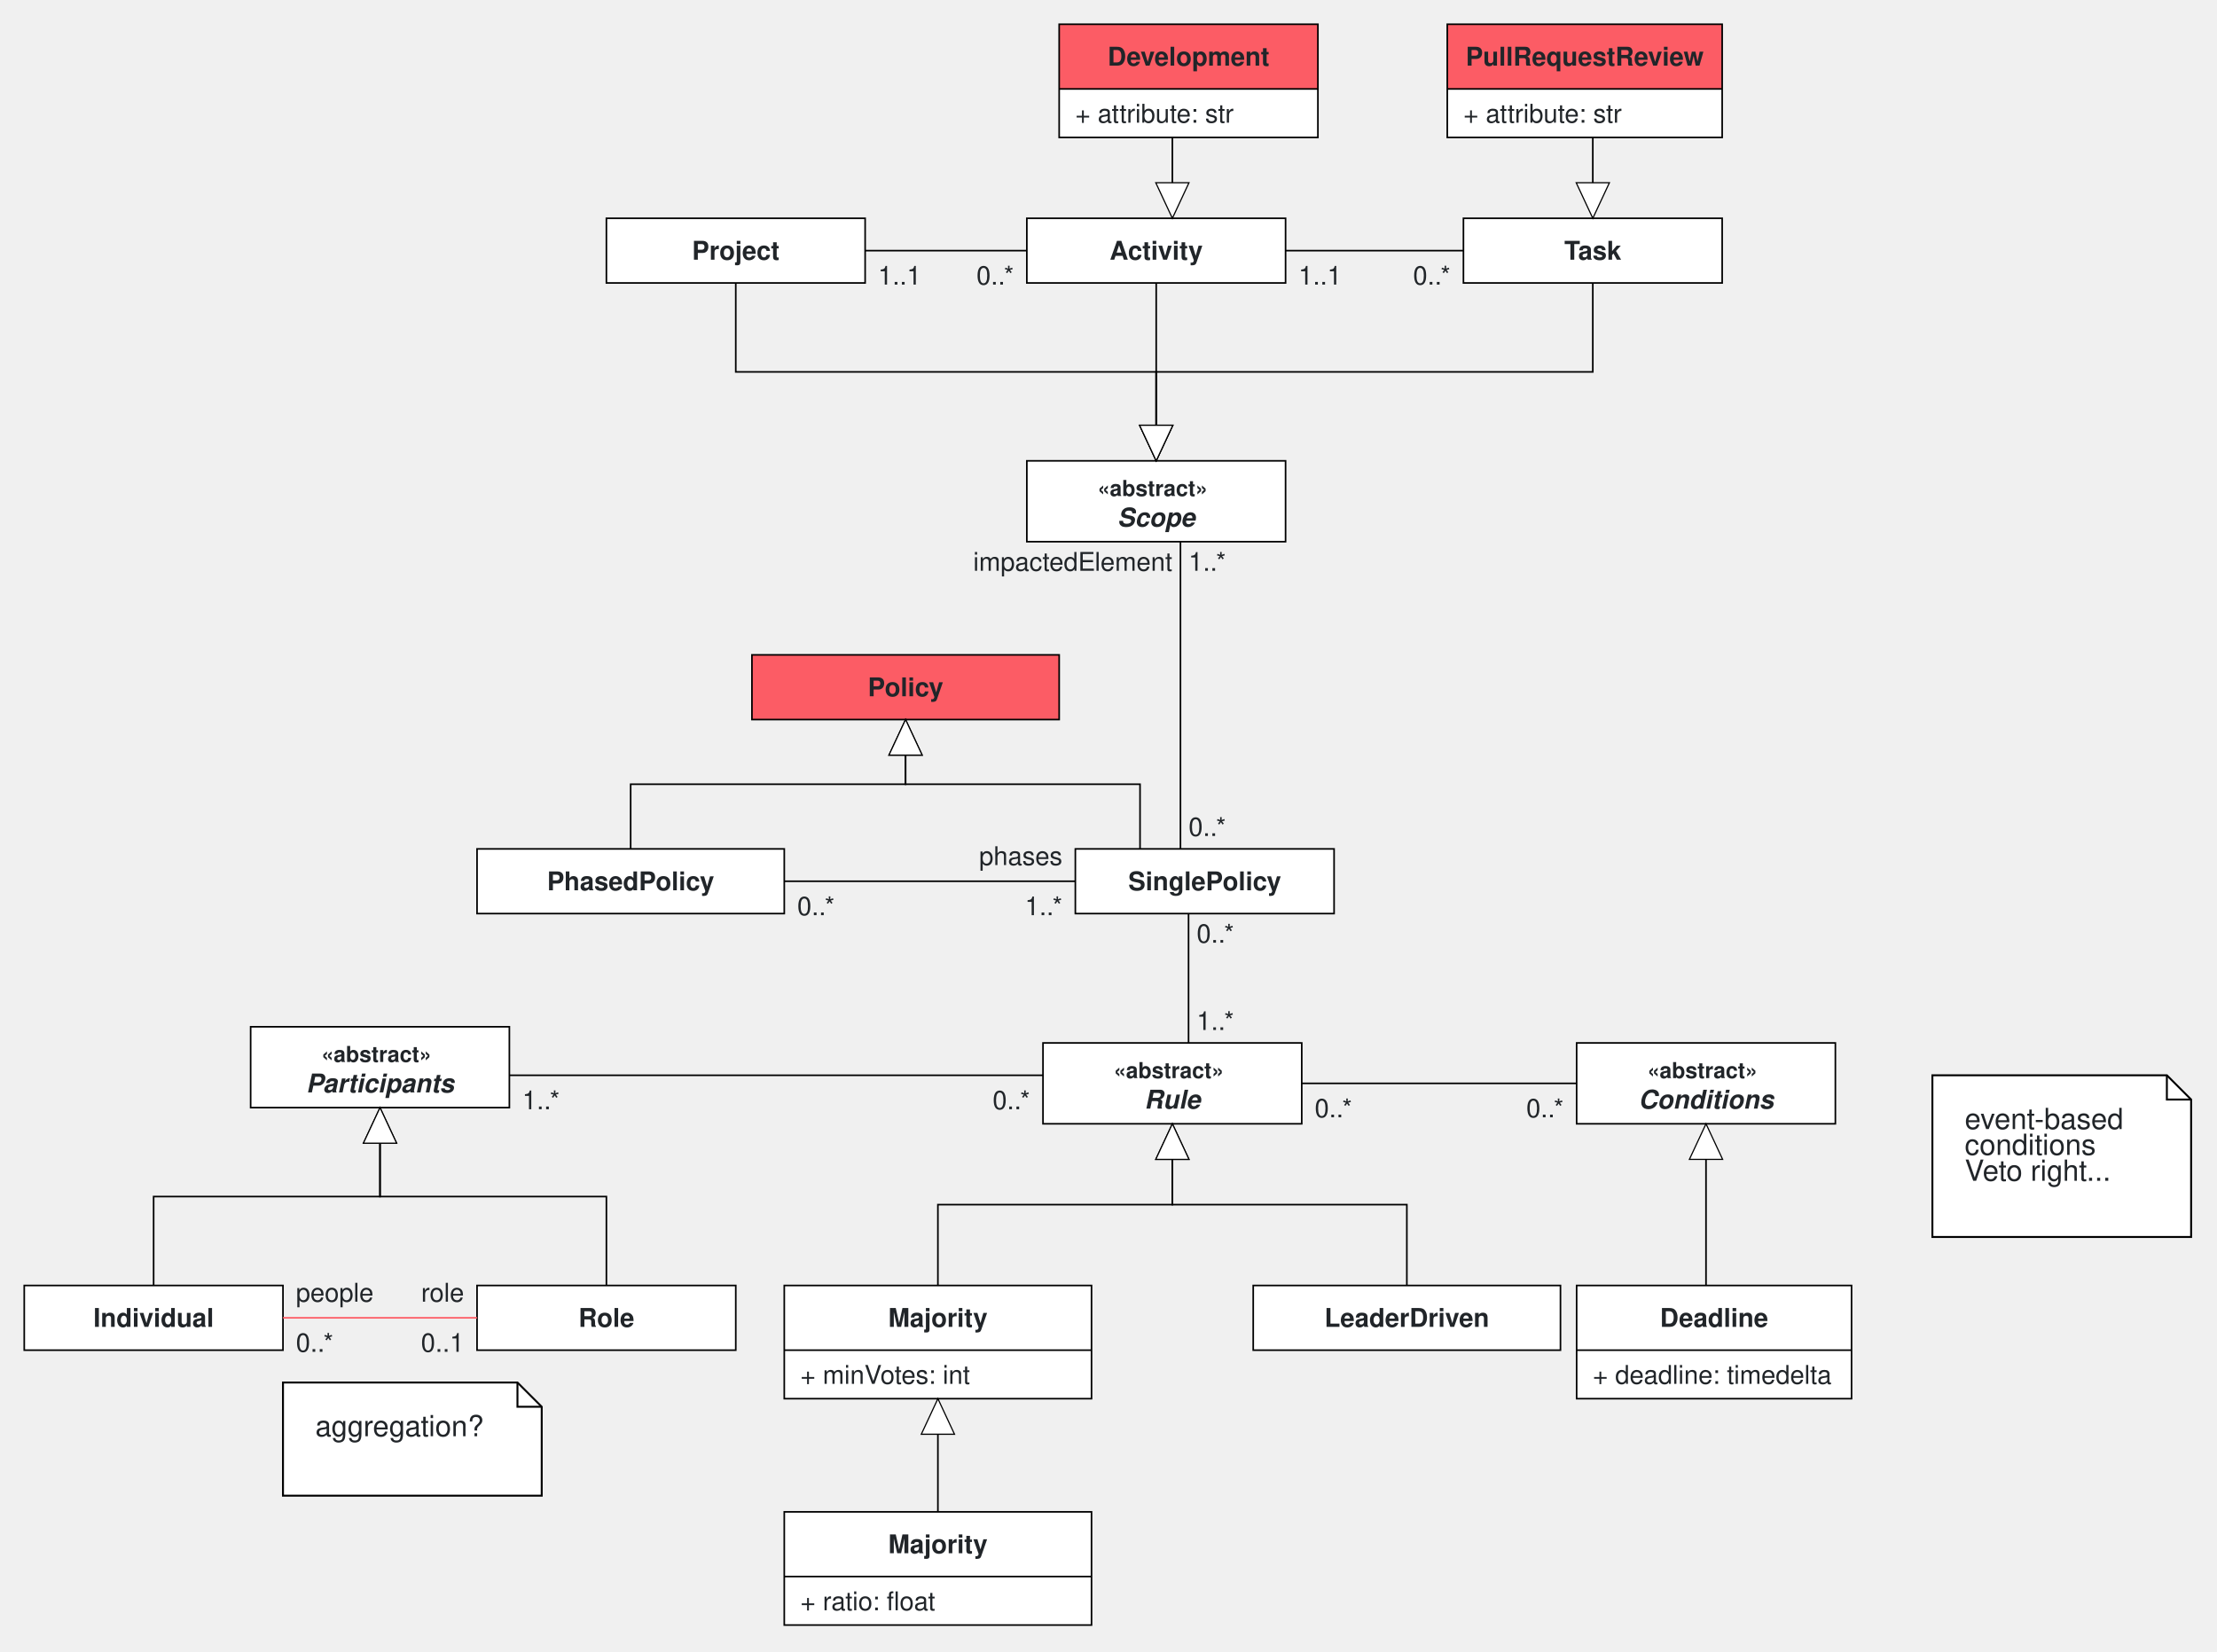
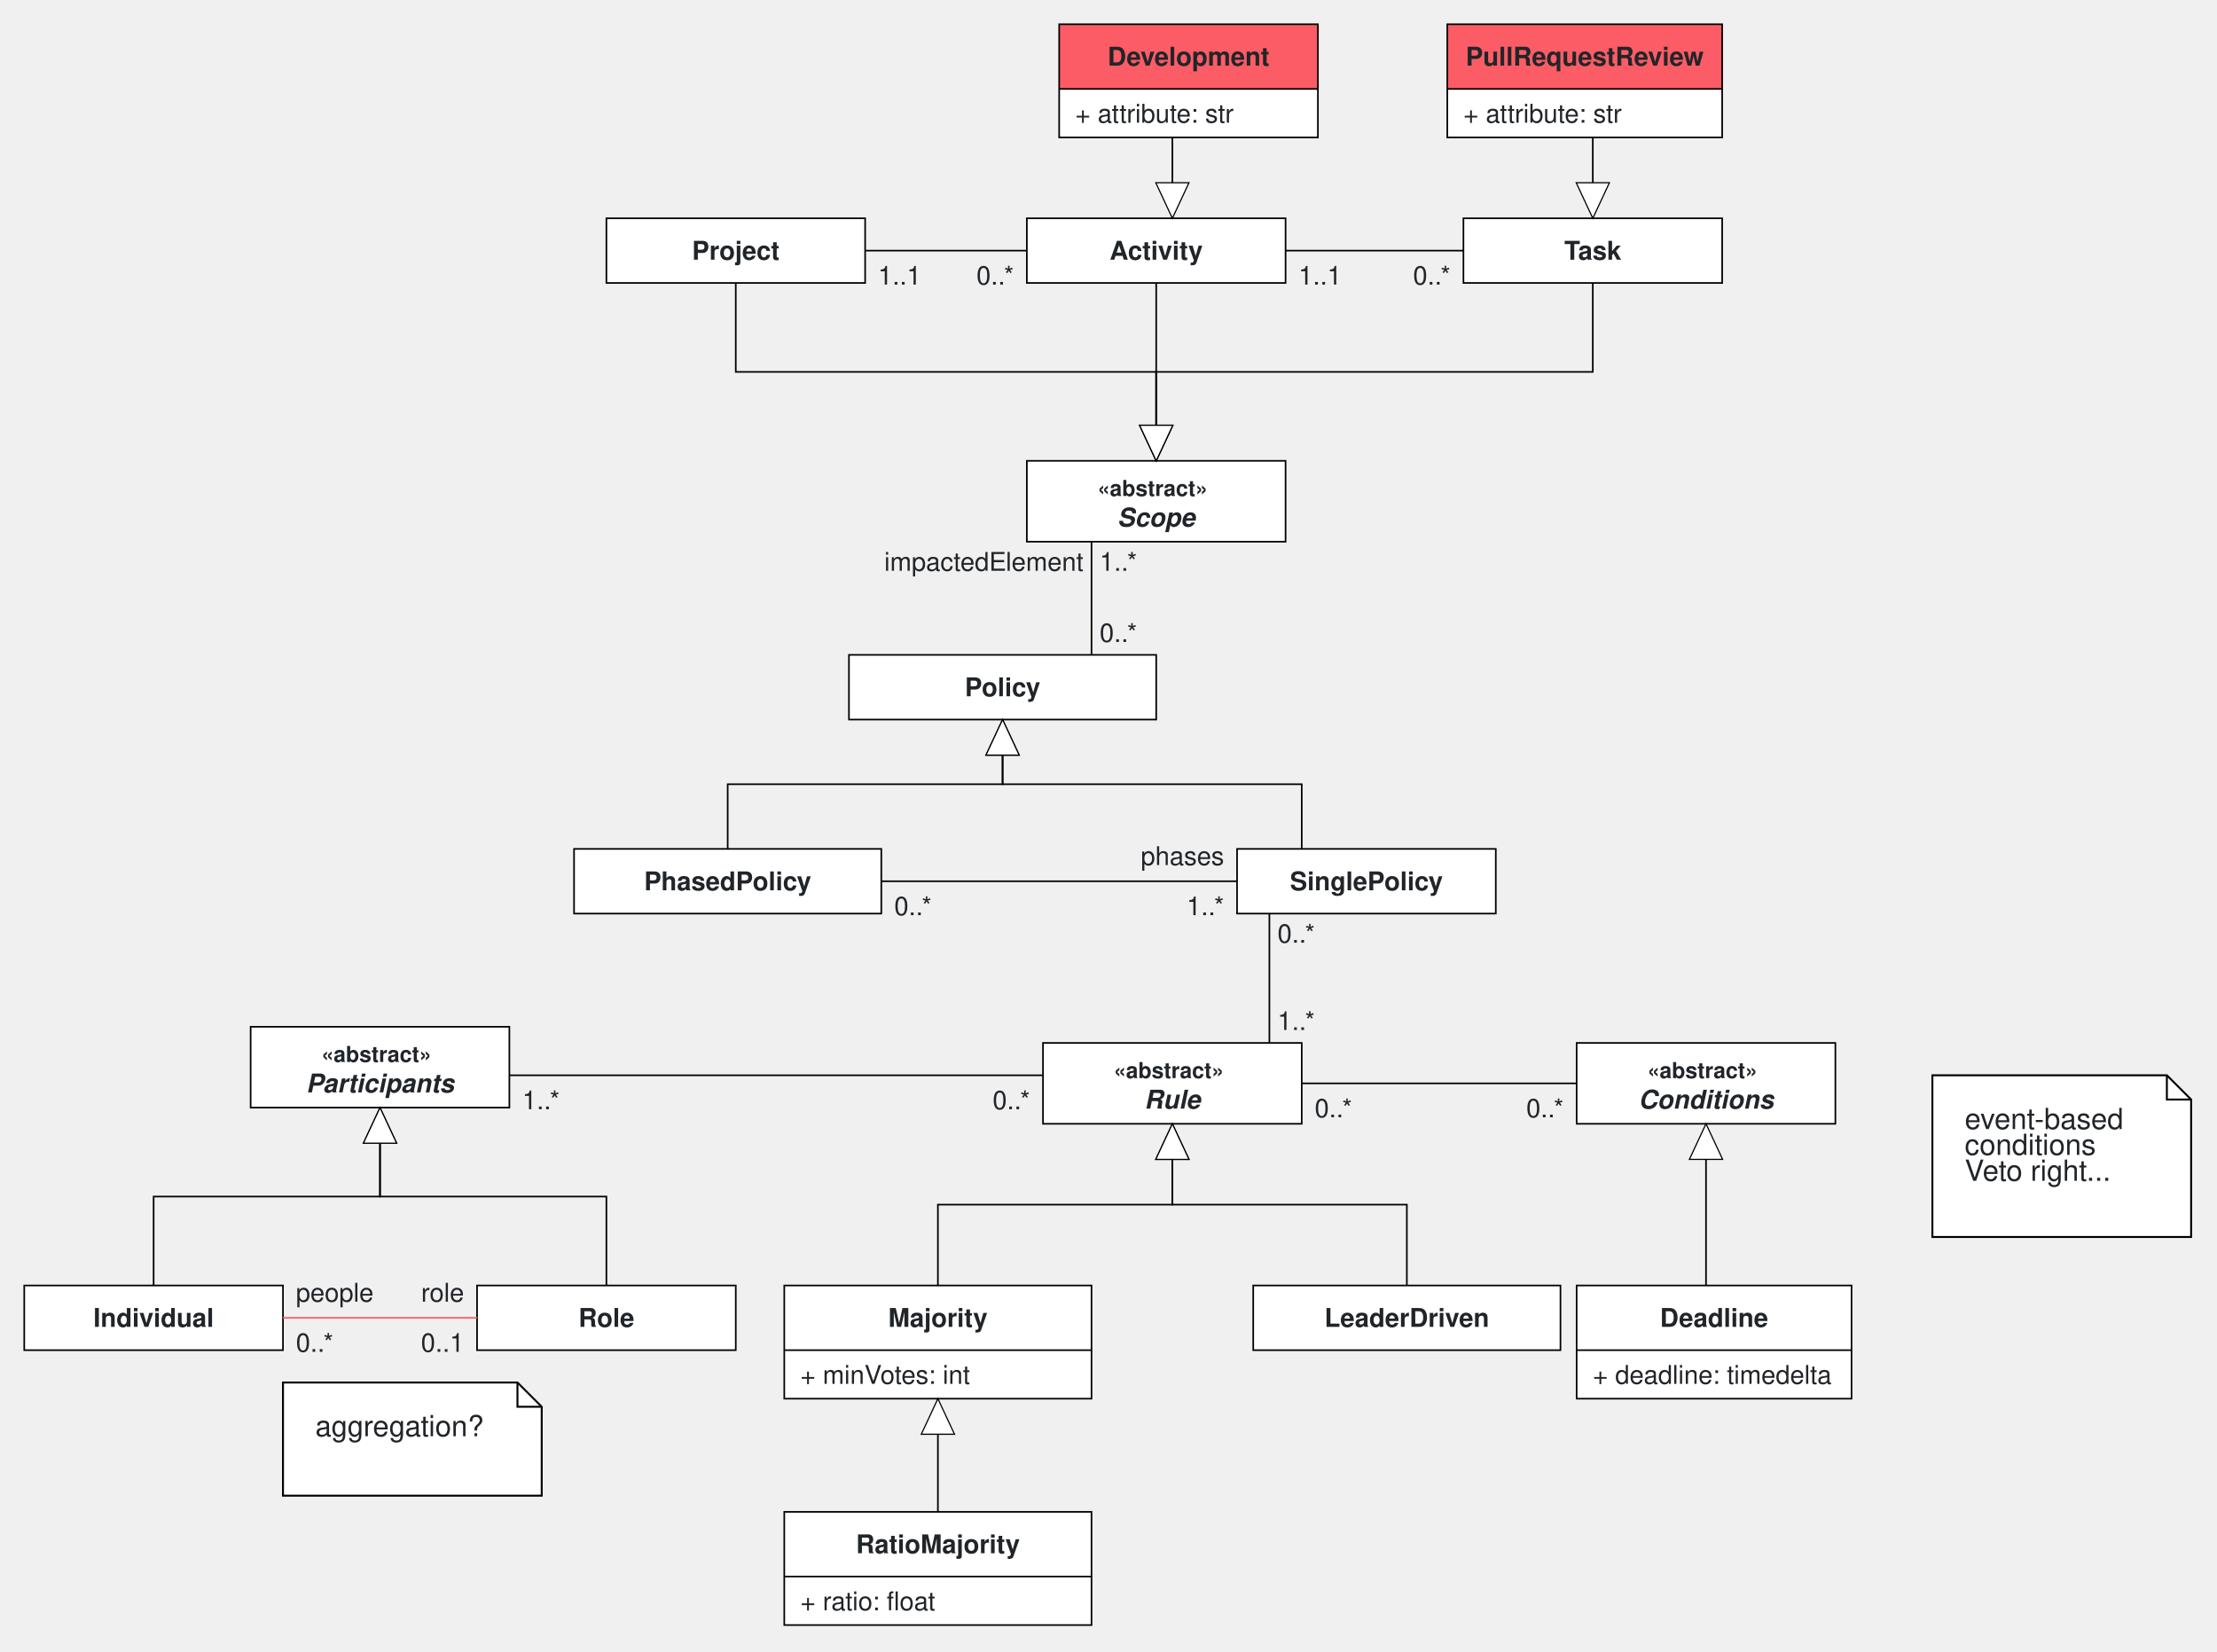
<svg xmlns="http://www.w3.org/2000/svg" width="1371" height="1021.5" fill="#ffffff">
  <defs>
    <style>
  text {
    fill: #212529;
    font-family: Helvetica Neue, Helvetica, Arial, sans-serif;
    font-size: 16px;
  }

  marker, text {
    fill-opacity: 1;
  }

  * {
    overflow: visible;
  }
</style>
  </defs>
  <svg x="905" y="135" width="160" height="40" class="Task" fill="#ffffff">
    <g>
      <rect width="100%" height="40" stroke="none" fill="white" class="sc-fqkvVR eDtKfR" />
      <rect y="40" width="100%" height="0" stroke="none" fill="white" class="sc-fqkvVR eDtKfR" />
      <svg height="40">
        <text x="50%" y="50%" dominant-baseline="middle" text-anchor="middle" font-weight="bold" pointer-events="none">Task</text>
      </svg>
      <rect width="100%" height="100%" stroke="black" fill="none" class="sc-fqkvVR jAaomD" />
    </g>
  </svg>
  <svg x="975" y="795" width="170" height="70" class="Deadline" fill="#ffffff">
    <g>
      <rect width="100%" height="40" stroke="none" fill="white" class="sc-fqkvVR eDtKfR" />
      <rect y="40" width="100%" height="30" stroke="none" fill="white" class="sc-fqkvVR eDtKfR" />
      <svg height="40">
        <text x="50%" y="50%" dominant-baseline="middle" text-anchor="middle" font-weight="bold" pointer-events="none">Deadline</text>
      </svg>
      <svg x="0" y="40.5" width="169" height="30" class="+ deadline: timedelta" fill="#ffffff">
        <g>
          <rect width="100%" height="100%" stroke="none" fill="white" class="sc-fqkvVR eDtKfR" />
          <text x="10" y="50%" dominant-baseline="middle" text-anchor="start" font-weight="normal" pointer-events="none">+ deadline: timedelta</text>
        </g>
      </svg>
      <rect width="100%" height="100%" stroke="black" fill="none" class="sc-fqkvVR jAaomD" />
      <path d="M 0 40 H 170" stroke="black" fill="white" class="sc-gEvEer fkqzOi" />
    </g>
  </svg>
-   <svg x="665" y="525" width="160" height="40" class="SinglePolicy" fill="#ffffff">
+   <svg x="765" y="525" width="160" height="40" class="SinglePolicy" fill="#ffffff">
    <g>
      <rect width="100%" height="40" stroke="none" fill="white" class="sc-fqkvVR eDtKfR" />
      <rect y="40" width="100%" height="0" stroke="none" fill="white" class="sc-fqkvVR eDtKfR" />
      <svg height="40">
        <text x="50%" y="50%" dominant-baseline="middle" text-anchor="middle" font-weight="bold" pointer-events="none">SinglePolicy</text>
      </svg>
      <rect width="100%" height="100%" stroke="black" fill="none" class="sc-fqkvVR jAaomD" />
    </g>
  </svg>
  <svg x="485" y="795" width="190" height="70" class="Majority" fill="#ffffff">
    <g>
      <rect width="100%" height="40" stroke="none" fill="white" class="sc-fqkvVR eDtKfR" />
      <rect y="40" width="100%" height="30" stroke="none" fill="white" class="sc-fqkvVR eDtKfR" />
      <svg height="40">
        <text x="50%" y="50%" dominant-baseline="middle" text-anchor="middle" font-weight="bold" pointer-events="none">Majority</text>
      </svg>
      <svg x="0" y="40.5" width="189" height="30" class="+ minVotes: int" fill="#ffffff">
        <g>
          <rect width="100%" height="100%" stroke="none" fill="white" class="sc-fqkvVR eDtKfR" />
          <text x="10" y="50%" dominant-baseline="middle" text-anchor="start" font-weight="normal" pointer-events="none">+ minVotes: int</text>
        </g>
      </svg>
      <rect width="100%" height="100%" stroke="black" fill="none" class="sc-fqkvVR jAaomD" />
      <path d="M 0 40 H 190" stroke="black" fill="white" class="sc-gEvEer fkqzOi" />
    </g>
  </svg>
  <svg x="155" y="635" width="160" height="50" class="Participants" fill="#ffffff">
    <g>
      <rect width="100%" height="50" stroke="none" fill="white" class="sc-fqkvVR eDtKfR" />
      <rect y="50" width="100%" height="0" stroke="none" fill="white" class="sc-fqkvVR eDtKfR" />
      <svg height="50">
        <text x="50%" y="50%" dominant-baseline="middle" text-anchor="middle" font-weight="bold" pointer-events="none">
          <tspan x="50%" dy="-8" text-anchor="middle" font-size="85%">«abstract»</tspan>
          <tspan x="50%" dy="18" text-anchor="middle" font-style="italic">Participants</tspan>
        </text>
      </svg>
      <rect width="100%" height="100%" stroke="black" fill="none" class="sc-fqkvVR jAaomD" />
    </g>
  </svg>
  <svg x="635" y="135" width="160" height="40" class="Activity" fill="#ffffff">
    <g>
      <rect width="100%" height="40" stroke="none" fill="white" class="sc-fqkvVR eDtKfR" />
      <rect y="40" width="100%" height="0" stroke="none" fill="white" class="sc-fqkvVR eDtKfR" />
      <svg height="40">
        <text x="50%" y="50%" dominant-baseline="middle" text-anchor="middle" font-weight="bold" pointer-events="none">Activity</text>
      </svg>
      <rect width="100%" height="100%" stroke="black" fill="none" class="sc-fqkvVR jAaomD" />
    </g>
  </svg>
  <svg x="635" y="285" width="160" height="50" class="Scope" fill="#ffffff">
    <g>
      <rect width="100%" height="50" stroke="none" fill="white" class="sc-fqkvVR eDtKfR" />
      <rect y="50" width="100%" height="0" stroke="none" fill="white" class="sc-fqkvVR eDtKfR" />
      <svg height="50">
        <text x="50%" y="50%" dominant-baseline="middle" text-anchor="middle" font-weight="bold" pointer-events="none">
          <tspan x="50%" dy="-8" text-anchor="middle" font-size="85%">«abstract»</tspan>
          <tspan x="50%" dy="18" text-anchor="middle" font-style="italic">Scope</tspan>
        </text>
      </svg>
      <rect width="100%" height="100%" stroke="black" fill="none" class="sc-fqkvVR jAaomD" />
    </g>
  </svg>
  <svg x="975" y="645" width="160" height="50" class="Conditions" fill="#ffffff">
    <g>
      <rect width="100%" height="50" stroke="none" fill="white" class="sc-fqkvVR eDtKfR" />
      <rect y="50" width="100%" height="0" stroke="none" fill="white" class="sc-fqkvVR eDtKfR" />
      <svg height="50">
        <text x="50%" y="50%" dominant-baseline="middle" text-anchor="middle" font-weight="bold" pointer-events="none">
          <tspan x="50%" dy="-8" text-anchor="middle" font-size="85%">«abstract»</tspan>
          <tspan x="50%" dy="18" text-anchor="middle" font-style="italic">Conditions</tspan>
        </text>
      </svg>
      <rect width="100%" height="100%" stroke="black" fill="none" class="sc-fqkvVR jAaomD" />
    </g>
  </svg>
  <svg x="375" y="135" width="160" height="40" class="Project" fill="#ffffff">
    <g>
      <rect width="100%" height="40" stroke="none" fill="white" class="sc-fqkvVR eDtKfR" />
      <rect y="40" width="100%" height="0" stroke="none" fill="white" class="sc-fqkvVR eDtKfR" />
      <svg height="40">
        <text x="50%" y="50%" dominant-baseline="middle" text-anchor="middle" font-weight="bold" pointer-events="none">Project</text>
      </svg>
      <rect width="100%" height="100%" stroke="black" fill="none" class="sc-fqkvVR jAaomD" />
    </g>
  </svg>
  <svg x="655" y="15" width="160" height="70" class="Development" fill="#fc5c65">
    <g>
      <rect width="100%" height="40" stroke="none" fill="#fc5c65" class="sc-fqkvVR kjiHIt" />
      <rect y="40" width="100%" height="30" stroke="none" fill="white" class="sc-fqkvVR eDtKfR" />
      <svg height="40">
        <text x="50%" y="50%" dominant-baseline="middle" text-anchor="middle" font-weight="bold" pointer-events="none">Development</text>
      </svg>
      <svg x="0" y="40.5" width="159" height="30" class="+ attribute: str" fill="#ffffff">
        <g>
          <rect width="100%" height="100%" stroke="none" fill="white" class="sc-fqkvVR eDtKfR" />
          <text x="10" y="50%" dominant-baseline="middle" text-anchor="start" font-weight="normal" pointer-events="none">+ attribute: str</text>
        </g>
      </svg>
      <rect width="100%" height="100%" stroke="black" fill="none" class="sc-fqkvVR jAaomD" />
      <path d="M 0 40 H 160" stroke="black" fill="white" class="sc-gEvEer fkqzOi" />
    </g>
  </svg>
  <svg x="645" y="645" width="160" height="50" class="Rule" fill="#ffffff">
    <g>
      <rect width="100%" height="50" stroke="none" fill="white" class="sc-fqkvVR eDtKfR" />
      <rect y="50" width="100%" height="0" stroke="none" fill="white" class="sc-fqkvVR eDtKfR" />
      <svg height="50">
        <text x="50%" y="50%" dominant-baseline="middle" text-anchor="middle" font-weight="bold" pointer-events="none">
          <tspan x="50%" dy="-8" text-anchor="middle" font-size="85%">«abstract»</tspan>
          <tspan x="50%" dy="18" text-anchor="middle" font-style="italic">Rule</tspan>
        </text>
      </svg>
      <rect width="100%" height="100%" stroke="black" fill="none" class="sc-fqkvVR jAaomD" />
    </g>
  </svg>
  <svg x="295" y="795" width="160" height="40" class="Role" fill="#ffffff">
    <g>
      <rect width="100%" height="40" stroke="none" fill="white" class="sc-fqkvVR eDtKfR" />
      <rect y="40" width="100%" height="0" stroke="none" fill="white" class="sc-fqkvVR eDtKfR" />
      <svg height="40">
        <text x="50%" y="50%" dominant-baseline="middle" text-anchor="middle" font-weight="bold" pointer-events="none">Role</text>
      </svg>
      <rect width="100%" height="100%" stroke="black" fill="none" class="sc-fqkvVR jAaomD" />
    </g>
  </svg>
  <svg x="15" y="795" width="160" height="40" class="Individual" fill="#ffffff">
    <g>
      <rect width="100%" height="40" stroke="none" fill="white" class="sc-fqkvVR eDtKfR" />
      <rect y="40" width="100%" height="0" stroke="none" fill="white" class="sc-fqkvVR eDtKfR" />
      <svg height="40">
        <text x="50%" y="50%" dominant-baseline="middle" text-anchor="middle" font-weight="bold" pointer-events="none">Individual</text>
      </svg>
      <rect width="100%" height="100%" stroke="black" fill="none" class="sc-fqkvVR jAaomD" />
    </g>
  </svg>
  <svg x="895" y="15" width="170" height="70" class="PullRequestReview" fill="#fc5c65">
    <g>
      <rect width="100%" height="40" stroke="none" fill="#fc5c65" class="sc-fqkvVR kjiHIt" />
      <rect y="40" width="100%" height="30" stroke="none" fill="white" class="sc-fqkvVR eDtKfR" />
      <svg height="40">
        <text x="50%" y="50%" dominant-baseline="middle" text-anchor="middle" font-weight="bold" pointer-events="none">PullRequestReview</text>
      </svg>
      <svg x="0" y="40.5" width="169" height="30" class="+ attribute: str" fill="#ffffff">
        <g>
          <rect width="100%" height="100%" stroke="none" fill="white" class="sc-fqkvVR eDtKfR" />
          <text x="10" y="50%" dominant-baseline="middle" text-anchor="start" font-weight="normal" pointer-events="none">+ attribute: str</text>
        </g>
      </svg>
      <rect width="100%" height="100%" stroke="black" fill="none" class="sc-fqkvVR jAaomD" />
      <path d="M 0 40 H 170" stroke="black" fill="white" class="sc-gEvEer fkqzOi" />
    </g>
  </svg>
-   <svg x="295" y="525" width="190" height="40" class="PhasedPolicy" fill="#ffffff">
+   <svg x="355" y="525" width="190" height="40" class="PhasedPolicy" fill="#ffffff">
    <g>
      <rect width="100%" height="40" stroke="none" fill="white" class="sc-fqkvVR eDtKfR" />
      <rect y="40" width="100%" height="0" stroke="none" fill="white" class="sc-fqkvVR eDtKfR" />
      <svg height="40">
        <text x="50%" y="50%" dominant-baseline="middle" text-anchor="middle" font-weight="bold" pointer-events="none">PhasedPolicy</text>
      </svg>
      <rect width="100%" height="100%" stroke="black" fill="none" class="sc-fqkvVR jAaomD" />
    </g>
  </svg>
-   <svg x="465" y="405" width="190" height="40" class="Policy" fill="#fc5c65">
-     <g>
-       <rect width="100%" height="40" stroke="none" fill="#fc5c65" class="sc-fqkvVR kjiHIt" />
+   <svg x="525" y="405" width="190" height="40" class="Policy" fill="#ffffff">
+     <g>
+       <rect width="100%" height="40" stroke="none" fill="white" class="sc-fqkvVR eDtKfR" />
      <rect y="40" width="100%" height="0" stroke="none" fill="white" class="sc-fqkvVR eDtKfR" />
      <svg height="40">
        <text x="50%" y="50%" dominant-baseline="middle" text-anchor="middle" font-weight="bold" pointer-events="none">Policy</text>
      </svg>
      <rect width="100%" height="100%" stroke="black" fill="none" class="sc-fqkvVR jAaomD" />
    </g>
  </svg>
  <svg x="1195" y="665" width="160" height="100" class="" fill="#ffffff">
    <g>
      <path d="M 0 0 L 145 0 L 160 15 L 160 100 L 0 100 L 0 0 Z" stroke-width="1.2" stroke-miterlimit="10" stroke="black" fill="white" class="sc-gEvEer fkqzOi" />
      <path d="M 145 0 L 145 15 L 160 15" stroke-width="1.2" stroke-miterlimit="10" stroke="black" fill="none" class="sc-gEvEer bFSwyf" />
      <clipPath id="clip-7ba5795e-4002-4a1e-8ce7-8543069ac3a8">
        <rect x="20" y="20" width="120" height="60" />
      </clipPath>
      <g clip-path="url(#clip-7ba5795e-4002-4a1e-8ce7-8543069ac3a8)">
        <text x="20" y="25" style="font-size: 18px; dominant-baseline: hanging;">
          <tspan x="20" dy="0" text-anchor="start">event-based</tspan>
          <tspan x="20" dy="16" text-anchor="start">conditions</tspan>
          <tspan x="20" dy="16" text-anchor="start">Veto right...</tspan>
        </text>
      </g>
    </g>
  </svg>
  <svg x="775" y="795" width="190" height="40" class="LeaderDriven" fill="#ffffff">
    <g>
      <rect width="100%" height="40" stroke="none" fill="white" class="sc-fqkvVR eDtKfR" />
      <rect y="40" width="100%" height="0" stroke="none" fill="white" class="sc-fqkvVR eDtKfR" />
      <svg height="40">
        <text x="50%" y="50%" dominant-baseline="middle" text-anchor="middle" font-weight="bold" pointer-events="none">LeaderDriven</text>
      </svg>
      <rect width="100%" height="100%" stroke="black" fill="none" class="sc-fqkvVR jAaomD" />
    </g>
  </svg>
  <svg x="175" y="855" width="160" height="70" class="" fill="#ffffff">
    <g>
      <path d="M 0 0 L 145 0 L 160 15 L 160 70 L 0 70 L 0 0 Z" stroke-width="1.2" stroke-miterlimit="10" stroke="black" fill="white" class="sc-gEvEer fkqzOi" />
      <path d="M 145 0 L 145 15 L 160 15" stroke-width="1.2" stroke-miterlimit="10" stroke="black" fill="none" class="sc-gEvEer bFSwyf" />
      <clipPath id="clip-f0781548-bc92-4851-b07b-b1838c56a672">
        <rect x="20" y="20" width="120" height="30" />
      </clipPath>
      <g clip-path="url(#clip-f0781548-bc92-4851-b07b-b1838c56a672)">
        <text x="20" y="25" style="font-size: 18px; dominant-baseline: hanging;">
          <tspan x="20" dy="0" text-anchor="start">aggregation?</tspan>
        </text>
      </g>
    </g>
  </svg>
-   <svg x="485" y="935" width="190" height="70" class="Majority" fill="#ffffff">
+   <svg x="485" y="935" width="190" height="70" class="RatioMajority" fill="#ffffff">
    <g>
      <rect width="100%" height="40" stroke="none" fill="white" class="sc-fqkvVR eDtKfR" />
      <rect y="40" width="100%" height="30" stroke="none" fill="white" class="sc-fqkvVR eDtKfR" />
      <svg height="40">
-         <text x="50%" y="50%" dominant-baseline="middle" text-anchor="middle" font-weight="bold" pointer-events="none">Majority</text>
+         <text x="50%" y="50%" dominant-baseline="middle" text-anchor="middle" font-weight="bold" pointer-events="none">RatioMajority</text>
      </svg>
      <svg x="0" y="40.5" width="189" height="30" class="+ ratio: float" fill="#ffffff">
        <g>
          <rect width="100%" height="100%" stroke="none" fill="white" class="sc-fqkvVR eDtKfR" />
          <text x="10" y="50%" dominant-baseline="middle" text-anchor="start" font-weight="normal" pointer-events="none">+ ratio: float</text>
        </g>
      </svg>
      <rect width="100%" height="100%" stroke="black" fill="none" class="sc-fqkvVR jAaomD" />
      <path d="M 0 40 H 190" stroke="black" fill="white" class="sc-gEvEer fkqzOi" />
    </g>
  </svg>
  <svg x="315" y="655" width="330" height="48.6" class="Rule_Participants" fill="#ffffff">
    <g>
      <polyline points="330 10,0 10" stroke-width="1" marker-end="url(#marker-0dc1f690-e17d-4e7b-8474-5054b7c62ff3)" stroke="black" fill="none" class="sc-aXZVg eMElBf" />
      <text x="322" y="10" dy="21" text-anchor="end" pointer-events="none">0..*</text>
      <text x="8" y="10" dy="21" text-anchor="start" pointer-events="none">1..*</text>
      <text x="322" y="10" dy="-10" text-anchor="end" pointer-events="none" />
      <text x="8" y="10" dy="-10" text-anchor="start" pointer-events="none" />
    </g>
  </svg>
  <svg x="175" y="805" width="120" height="48.6" class="Has" fill="#ffffff">
    <g>
      <polyline points="0 10,120 10" stroke-width="1" marker-end="url(#marker-4b093f86-2415-4478-a373-dc754cea8a83)" stroke="#fc5c65" fill="none" class="sc-aXZVg fCytQF" />
      <text x="8" y="10" dy="21" text-anchor="start" pointer-events="none">0..*</text>
      <text x="112" y="10" dy="21" text-anchor="end" pointer-events="none">0..1</text>
      <text x="8" y="10" dy="-10" text-anchor="start" pointer-events="none">people</text>
      <text x="112" y="10" dy="-10" text-anchor="end" pointer-events="none">role</text>
    </g>
  </svg>
  <svg x="795" y="145" width="110" height="48.6" class="Activity_Task" fill="#ffffff">
    <g>
      <polyline points="0 10,110 10" stroke-width="1" marker-end="url(#marker-084b2085-bbcb-44e1-976d-081b0c89e202)" stroke="black" fill="none" class="sc-aXZVg eMElBf" />
      <text x="8" y="10" dy="21" text-anchor="start" pointer-events="none">1..1</text>
      <text x="102" y="10" dy="21" text-anchor="end" pointer-events="none">0..*</text>
      <text x="8" y="10" dy="-10" text-anchor="start" pointer-events="none" />
      <text x="102" y="10" dy="-10" text-anchor="end" pointer-events="none" />
    </g>
  </svg>
  <svg x="535" y="145" width="100" height="48.6" class="Project_Activity" fill="#ffffff">
    <g>
      <polyline points="100 10,0 10" stroke-width="1" marker-end="url(#marker-878241c5-bd9f-43e8-a331-a1930543a0e9)" stroke="black" fill="none" class="sc-aXZVg eMElBf" />
      <text x="92" y="10" dy="21" text-anchor="end" pointer-events="none">0..*</text>
      <text x="8" y="10" dy="21" text-anchor="start" pointer-events="none">1..1</text>
      <text x="92" y="10" dy="-10" text-anchor="end" pointer-events="none" />
      <text x="8" y="10" dy="-10" text-anchor="start" pointer-events="none" />
    </g>
  </svg>
-   <svg x="601.367" y="335" width="157.667" height="199.6" class="Scope_Policy" fill="#ffffff">
-     <g>
-       <polyline points="128.633 0,128.633 190" stroke-width="1" marker-end="url(#marker-3c1e77cf-e342-4c34-be27-6732a5c6dc1c)" stroke="black" fill="none" class="sc-aXZVg eMElBf" />
+   <svg x="546.367" y="335" width="157.667" height="79.6" class="Scope_Policy" fill="#ffffff">
+     <g>
+       <polyline points="128.633 0,128.633 70" stroke-width="1" marker-end="url(#marker-3c1e77cf-e342-4c34-be27-6732a5c6dc1c)" stroke="black" fill="none" class="sc-aXZVg eMElBf" />
      <text x="128.633" y="8" dx="5" dy="10" text-anchor="start" pointer-events="none">1..*</text>
-       <text x="128.633" y="182" dx="5" text-anchor="start" pointer-events="none">0..*</text>
+       <text x="128.633" y="62" dx="5" text-anchor="start" pointer-events="none">0..*</text>
      <text x="128.633" y="8" dx="-5" dy="10" text-anchor="end" pointer-events="none">impactedElement</text>
-       <text x="128.633" y="182" dx="-5" text-anchor="end" pointer-events="none" />
-     </g>
-   </svg>
-   <svg x="730" y="565" width="34.033" height="89.6" class="Policy_Rule" fill="#ffffff">
+       <text x="128.633" y="62" dx="-5" text-anchor="end" pointer-events="none" />
+     </g>
+   </svg>
+   <svg x="780" y="565" width="34.033" height="89.6" class="Policy_Rule" fill="#ffffff">
    <g>
      <polyline points="5 80,5 0" stroke-width="1" marker-end="url(#marker-fb953b64-8aeb-463c-8a5d-2f7104d53351)" stroke="black" fill="none" class="sc-aXZVg eMElBf" />
      <text x="5" y="72" dx="5" text-anchor="start" pointer-events="none">1..*</text>
      <text x="5" y="8" dx="5" dy="10" text-anchor="start" pointer-events="none">0..*</text>
      <text x="5" y="72" dx="-5" text-anchor="end" pointer-events="none" />
      <text x="5" y="8" dx="-5" dy="10" text-anchor="end" pointer-events="none" />
    </g>
  </svg>
  <svg x="805" y="660" width="170" height="48.6" class="Conditions_Rule" fill="#ffffff">
    <g>
      <polyline points="0 10,170 10" stroke-width="1" marker-end="url(#marker-3c2ec739-b7d0-4574-b7fe-0ad209e1b0b2)" stroke="black" fill="none" class="sc-aXZVg eMElBf" />
      <text x="8" y="10" dy="21" text-anchor="start" pointer-events="none">0..*</text>
      <text x="162" y="10" dy="21" text-anchor="end" pointer-events="none">0..*</text>
      <text x="8" y="10" dy="-10" text-anchor="start" pointer-events="none" />
      <text x="162" y="10" dy="-10" text-anchor="end" pointer-events="none" />
    </g>
  </svg>
  <svg x="710" y="175" width="280" height="110" class="" fill="#ffffff">
    <g>
      <marker id="marker-ca8a1afb-fc6c-4c89-b19f-bafd598ac8da" viewBox="0 0 30 30" markerWidth="22" markerHeight="30" refX="30" refY="15" orient="auto" markerUnits="strokeWidth">
        <path d="M0,1 L0,29 L30,15 z" stroke="black" fill="white" class="sc-gEvEer fkqzOi" />
      </marker>
      <polyline points="275 0,275 55,5 55,5 110" stroke-width="1" marker-end="url(#marker-ca8a1afb-fc6c-4c89-b19f-bafd598ac8da)" stroke="black" fill="none" class="sc-aXZVg eMElBf" />
      <text x="275" y="8" dx="5" dy="10" text-anchor="start" pointer-events="none" />
      <text x="5" y="79" dx="5" text-anchor="start" pointer-events="none" />
      <text x="275" y="8" dx="-5" dy="10" text-anchor="end" pointer-events="none" />
      <text x="5" y="79" dx="-5" text-anchor="end" pointer-events="none" />
    </g>
  </svg>
  <svg x="980" y="85" width="10" height="50" class="" fill="#ffffff">
    <g>
      <marker id="marker-9b407b24-455e-433f-a536-80a7f63ea297" viewBox="0 0 30 30" markerWidth="22" markerHeight="30" refX="30" refY="15" orient="auto" markerUnits="strokeWidth">
        <path d="M0,1 L0,29 L30,15 z" stroke="black" fill="white" class="sc-gEvEer fkqzOi" />
      </marker>
      <polyline points="5 0,5 50" stroke-width="1" marker-end="url(#marker-9b407b24-455e-433f-a536-80a7f63ea297)" stroke="black" fill="none" class="sc-aXZVg eMElBf" />
      <text x="5" y="8" dx="5" dy="10" text-anchor="start" pointer-events="none" />
      <text x="5" y="19" dx="5" text-anchor="start" pointer-events="none" />
      <text x="5" y="8" dx="-5" dy="10" text-anchor="end" pointer-events="none" />
      <text x="5" y="19" dx="-5" text-anchor="end" pointer-events="none" />
    </g>
  </svg>
  <svg x="1050" y="695" width="10" height="100" class="" fill="#ffffff">
    <g>
      <marker id="marker-884dc61e-9889-43ec-9e33-2b6f5c3f163b" viewBox="0 0 30 30" markerWidth="22" markerHeight="30" refX="30" refY="15" orient="auto" markerUnits="strokeWidth">
        <path d="M0,1 L0,29 L30,15 z" stroke="black" fill="white" class="sc-gEvEer fkqzOi" />
      </marker>
      <polyline points="5 100,5 0" stroke-width="1" marker-end="url(#marker-884dc61e-9889-43ec-9e33-2b6f5c3f163b)" stroke="black" fill="none" class="sc-aXZVg eMElBf" />
      <text x="5" y="92" dx="5" text-anchor="start" pointer-events="none" />
      <text x="5" y="31" dx="5" dy="10" text-anchor="start" pointer-events="none" />
      <text x="5" y="92" dx="-5" text-anchor="end" pointer-events="none" />
      <text x="5" y="31" dx="-5" dy="10" text-anchor="end" pointer-events="none" />
    </g>
  </svg>
  <svg x="710" y="175" width="10" height="110" class="" fill="#ffffff">
    <g>
      <marker id="marker-5242b34a-0b8f-4545-bd12-3f3a97356f9f" viewBox="0 0 30 30" markerWidth="22" markerHeight="30" refX="30" refY="15" orient="auto" markerUnits="strokeWidth">
        <path d="M0,1 L0,29 L30,15 z" stroke="black" fill="white" class="sc-gEvEer fkqzOi" />
      </marker>
      <polyline points="5 0,5 110" stroke-width="1" marker-end="url(#marker-5242b34a-0b8f-4545-bd12-3f3a97356f9f)" stroke="black" fill="none" class="sc-aXZVg eMElBf" />
      <text x="5" y="8" dx="5" dy="10" text-anchor="start" pointer-events="none" />
      <text x="5" y="79" dx="5" text-anchor="start" pointer-events="none" />
      <text x="5" y="8" dx="-5" dy="10" text-anchor="end" pointer-events="none" />
      <text x="5" y="79" dx="-5" text-anchor="end" pointer-events="none" />
    </g>
  </svg>
  <svg x="575" y="695" width="155" height="100" class="" fill="#ffffff">
    <g>
      <marker id="marker-35f8571c-498a-47e5-8516-ba91e8ed58ba" viewBox="0 0 30 30" markerWidth="22" markerHeight="30" refX="30" refY="15" orient="auto" markerUnits="strokeWidth">
        <path d="M0,1 L0,29 L30,15 z" stroke="black" fill="white" class="sc-gEvEer fkqzOi" />
      </marker>
      <polyline points="5 100,5 50,150 50,150 0" stroke-width="1" marker-end="url(#marker-35f8571c-498a-47e5-8516-ba91e8ed58ba)" stroke="black" fill="none" class="sc-aXZVg eMElBf" />
      <text x="5" y="92" dx="5" text-anchor="start" pointer-events="none" />
      <text x="150" y="31" dx="5" dy="10" text-anchor="start" pointer-events="none" />
      <text x="5" y="92" dx="-5" text-anchor="end" pointer-events="none" />
      <text x="150" y="31" dx="-5" dy="10" text-anchor="end" pointer-events="none" />
    </g>
  </svg>
  <svg x="720" y="85" width="10" height="50" class="" fill="#ffffff">
    <g>
      <marker id="marker-bf0e95f9-fea1-4807-aaf3-fe79a8703eaa" viewBox="0 0 30 30" markerWidth="22" markerHeight="30" refX="30" refY="15" orient="auto" markerUnits="strokeWidth">
        <path d="M0,1 L0,29 L30,15 z" stroke="black" fill="white" class="sc-gEvEer fkqzOi" />
      </marker>
      <polyline points="5 0,5 50" stroke-width="1" marker-end="url(#marker-bf0e95f9-fea1-4807-aaf3-fe79a8703eaa)" stroke="black" fill="none" class="sc-aXZVg eMElBf" />
      <text x="5" y="8" dx="5" dy="10" text-anchor="start" pointer-events="none" />
      <text x="5" y="19" dx="5" text-anchor="start" pointer-events="none" />
      <text x="5" y="8" dx="-5" dy="10" text-anchor="end" pointer-events="none" />
      <text x="5" y="19" dx="-5" text-anchor="end" pointer-events="none" />
    </g>
  </svg>
  <svg x="450" y="175" width="270" height="110" class="" fill="#ffffff">
    <g>
      <marker id="marker-bd50e6b7-2137-495f-abde-232a952852a8" viewBox="0 0 30 30" markerWidth="22" markerHeight="30" refX="30" refY="15" orient="auto" markerUnits="strokeWidth">
        <path d="M0,1 L0,29 L30,15 z" stroke="black" fill="white" class="sc-gEvEer fkqzOi" />
      </marker>
      <polyline points="5 0,5 55,265 55,265 110" stroke-width="1" marker-end="url(#marker-bd50e6b7-2137-495f-abde-232a952852a8)" stroke="black" fill="none" class="sc-aXZVg eMElBf" />
      <text x="5" y="8" dx="5" dy="10" text-anchor="start" pointer-events="none" />
      <text x="265" y="79" dx="5" text-anchor="start" pointer-events="none" />
      <text x="5" y="8" dx="-5" dy="10" text-anchor="end" pointer-events="none" />
      <text x="265" y="79" dx="-5" text-anchor="end" pointer-events="none" />
    </g>
  </svg>
  <svg x="90" y="685" width="150" height="110" class="" fill="#ffffff">
    <g>
      <marker id="marker-462d169a-3e9c-4177-b9cb-8a4968a2e31a" viewBox="0 0 30 30" markerWidth="22" markerHeight="30" refX="30" refY="15" orient="auto" markerUnits="strokeWidth">
        <path d="M0,1 L0,29 L30,15 z" stroke="black" fill="white" class="sc-gEvEer fkqzOi" />
      </marker>
      <polyline points="5 110,5 55,145 55,145 0" stroke-width="1" marker-end="url(#marker-462d169a-3e9c-4177-b9cb-8a4968a2e31a)" stroke="black" fill="none" class="sc-aXZVg eMElBf" />
      <text x="5" y="102" dx="5" text-anchor="start" pointer-events="none" />
      <text x="145" y="31" dx="5" dy="10" text-anchor="start" pointer-events="none" />
      <text x="5" y="102" dx="-5" text-anchor="end" pointer-events="none" />
      <text x="145" y="31" dx="-5" dy="10" text-anchor="end" pointer-events="none" />
    </g>
  </svg>
  <svg x="230" y="685" width="150" height="110" class="" fill="#ffffff">
    <g>
      <marker id="marker-6480dae8-4b2f-4511-9cea-0e716704745d" viewBox="0 0 30 30" markerWidth="22" markerHeight="30" refX="30" refY="15" orient="auto" markerUnits="strokeWidth">
        <path d="M0,1 L0,29 L30,15 z" stroke="black" fill="white" class="sc-gEvEer fkqzOi" />
      </marker>
      <polyline points="145 110,145 55,5 55,5 0" stroke-width="1" marker-end="url(#marker-6480dae8-4b2f-4511-9cea-0e716704745d)" stroke="black" fill="none" class="sc-aXZVg eMElBf" />
      <text x="145" y="102" dx="5" text-anchor="start" pointer-events="none" />
      <text x="5" y="31" dx="5" dy="10" text-anchor="start" pointer-events="none" />
      <text x="145" y="102" dx="-5" text-anchor="end" pointer-events="none" />
      <text x="5" y="31" dx="-5" dy="10" text-anchor="end" pointer-events="none" />
    </g>
  </svg>
-   <svg x="485" y="535" width="180" height="48.6" class="" fill="#ffffff">
-     <g>
-       <polyline points="0 10,180 10" stroke-width="1" marker-end="url(#marker-a7674289-65fe-4c11-857a-57330f301109)" stroke="black" fill="none" class="sc-aXZVg eMElBf" />
+   <svg x="545" y="535" width="220" height="48.6" class="" fill="#ffffff">
+     <g>
+       <polyline points="0 10,220 10" stroke-width="1" marker-end="url(#marker-a7674289-65fe-4c11-857a-57330f301109)" stroke="black" fill="none" class="sc-aXZVg eMElBf" />
      <text x="8" y="10" dy="21" text-anchor="start" pointer-events="none">0..*</text>
-       <text x="172" y="10" dy="21" text-anchor="end" pointer-events="none">1..*</text>
+       <text x="212" y="10" dy="21" text-anchor="end" pointer-events="none">1..*</text>
      <text x="8" y="10" dy="-10" text-anchor="start" pointer-events="none" />
-       <text x="172" y="10" dy="-10" text-anchor="end" pointer-events="none">phases</text>
-     </g>
-   </svg>
-   <svg x="385" y="445" width="180" height="80" class="" fill="#ffffff">
+       <text x="212" y="10" dy="-10" text-anchor="end" pointer-events="none">phases</text>
+     </g>
+   </svg>
+   <svg x="445" y="445" width="180" height="80" class="" fill="#ffffff">
    <g>
      <marker id="marker-860c51b9-7037-424f-9131-a13f286ecba0" viewBox="0 0 30 30" markerWidth="22" markerHeight="30" refX="30" refY="15" orient="auto" markerUnits="strokeWidth">
        <path d="M0,1 L0,29 L30,15 z" stroke="black" fill="white" class="sc-gEvEer fkqzOi" />
      </marker>
      <polyline points="5 80,5 40,175 40,175 0" stroke-width="1" marker-end="url(#marker-860c51b9-7037-424f-9131-a13f286ecba0)" stroke="black" fill="none" class="sc-aXZVg eMElBf" />
      <text x="5" y="72" dx="5" text-anchor="start" pointer-events="none" />
      <text x="175" y="31" dx="5" dy="10" text-anchor="start" pointer-events="none" />
      <text x="5" y="72" dx="-5" text-anchor="end" pointer-events="none" />
      <text x="175" y="31" dx="-5" dy="10" text-anchor="end" pointer-events="none" />
    </g>
  </svg>
-   <svg x="555" y="445" width="155" height="80" class="" fill="#ffffff">
+   <svg x="615" y="445" width="195" height="80" class="" fill="#ffffff">
    <g>
      <marker id="marker-d29ac086-8a89-4dc1-80a2-9abd85689d13" viewBox="0 0 30 30" markerWidth="22" markerHeight="30" refX="30" refY="15" orient="auto" markerUnits="strokeWidth">
        <path d="M0,1 L0,29 L30,15 z" stroke="black" fill="white" class="sc-gEvEer fkqzOi" />
      </marker>
-       <polyline points="150 80,150 40,5 40,5 0" stroke-width="1" marker-end="url(#marker-d29ac086-8a89-4dc1-80a2-9abd85689d13)" stroke="black" fill="none" class="sc-aXZVg eMElBf" />
-       <text x="150" y="72" dx="5" text-anchor="start" pointer-events="none" />
+       <polyline points="190 80,190 40,5 40,5 0" stroke-width="1" marker-end="url(#marker-d29ac086-8a89-4dc1-80a2-9abd85689d13)" stroke="black" fill="none" class="sc-aXZVg eMElBf" />
+       <text x="190" y="72" dx="5" text-anchor="start" pointer-events="none" />
      <text x="5" y="31" dx="5" dy="10" text-anchor="start" pointer-events="none" />
-       <text x="150" y="72" dx="-5" text-anchor="end" pointer-events="none" />
+       <text x="190" y="72" dx="-5" text-anchor="end" pointer-events="none" />
      <text x="5" y="31" dx="-5" dy="10" text-anchor="end" pointer-events="none" />
    </g>
  </svg>
  <svg x="720" y="695" width="155" height="100" class="" fill="#ffffff">
    <g>
      <marker id="marker-06a3d6d7-ab36-440e-9384-7e5b1e7ecf5d" viewBox="0 0 30 30" markerWidth="22" markerHeight="30" refX="30" refY="15" orient="auto" markerUnits="strokeWidth">
        <path d="M0,1 L0,29 L30,15 z" stroke="black" fill="white" class="sc-gEvEer fkqzOi" />
      </marker>
      <polyline points="150 100,150 50,5 50,5 0" stroke-width="1" marker-end="url(#marker-06a3d6d7-ab36-440e-9384-7e5b1e7ecf5d)" stroke="black" fill="none" class="sc-aXZVg eMElBf" />
      <text x="150" y="92" dx="5" text-anchor="start" pointer-events="none" />
      <text x="5" y="31" dx="5" dy="10" text-anchor="start" pointer-events="none" />
      <text x="150" y="92" dx="-5" text-anchor="end" pointer-events="none" />
      <text x="5" y="31" dx="-5" dy="10" text-anchor="end" pointer-events="none" />
    </g>
  </svg>
  <svg x="575" y="865" width="10" height="70" class="" fill="#ffffff">
    <g>
      <marker id="marker-548b2709-18f3-4ac8-aa6a-3b336abdea43" viewBox="0 0 30 30" markerWidth="22" markerHeight="30" refX="30" refY="15" orient="auto" markerUnits="strokeWidth">
        <path d="M0,1 L0,29 L30,15 z" stroke="black" fill="white" class="sc-gEvEer fkqzOi" />
      </marker>
      <polyline points="5 70,5 0" stroke-width="1" marker-end="url(#marker-548b2709-18f3-4ac8-aa6a-3b336abdea43)" stroke="black" fill="none" class="sc-aXZVg eMElBf" />
      <text x="5" y="62" dx="5" text-anchor="start" pointer-events="none" />
      <text x="5" y="31" dx="5" dy="10" text-anchor="start" pointer-events="none" />
      <text x="5" y="62" dx="-5" text-anchor="end" pointer-events="none" />
      <text x="5" y="31" dx="-5" dy="10" text-anchor="end" pointer-events="none" />
    </g>
  </svg>
</svg>
